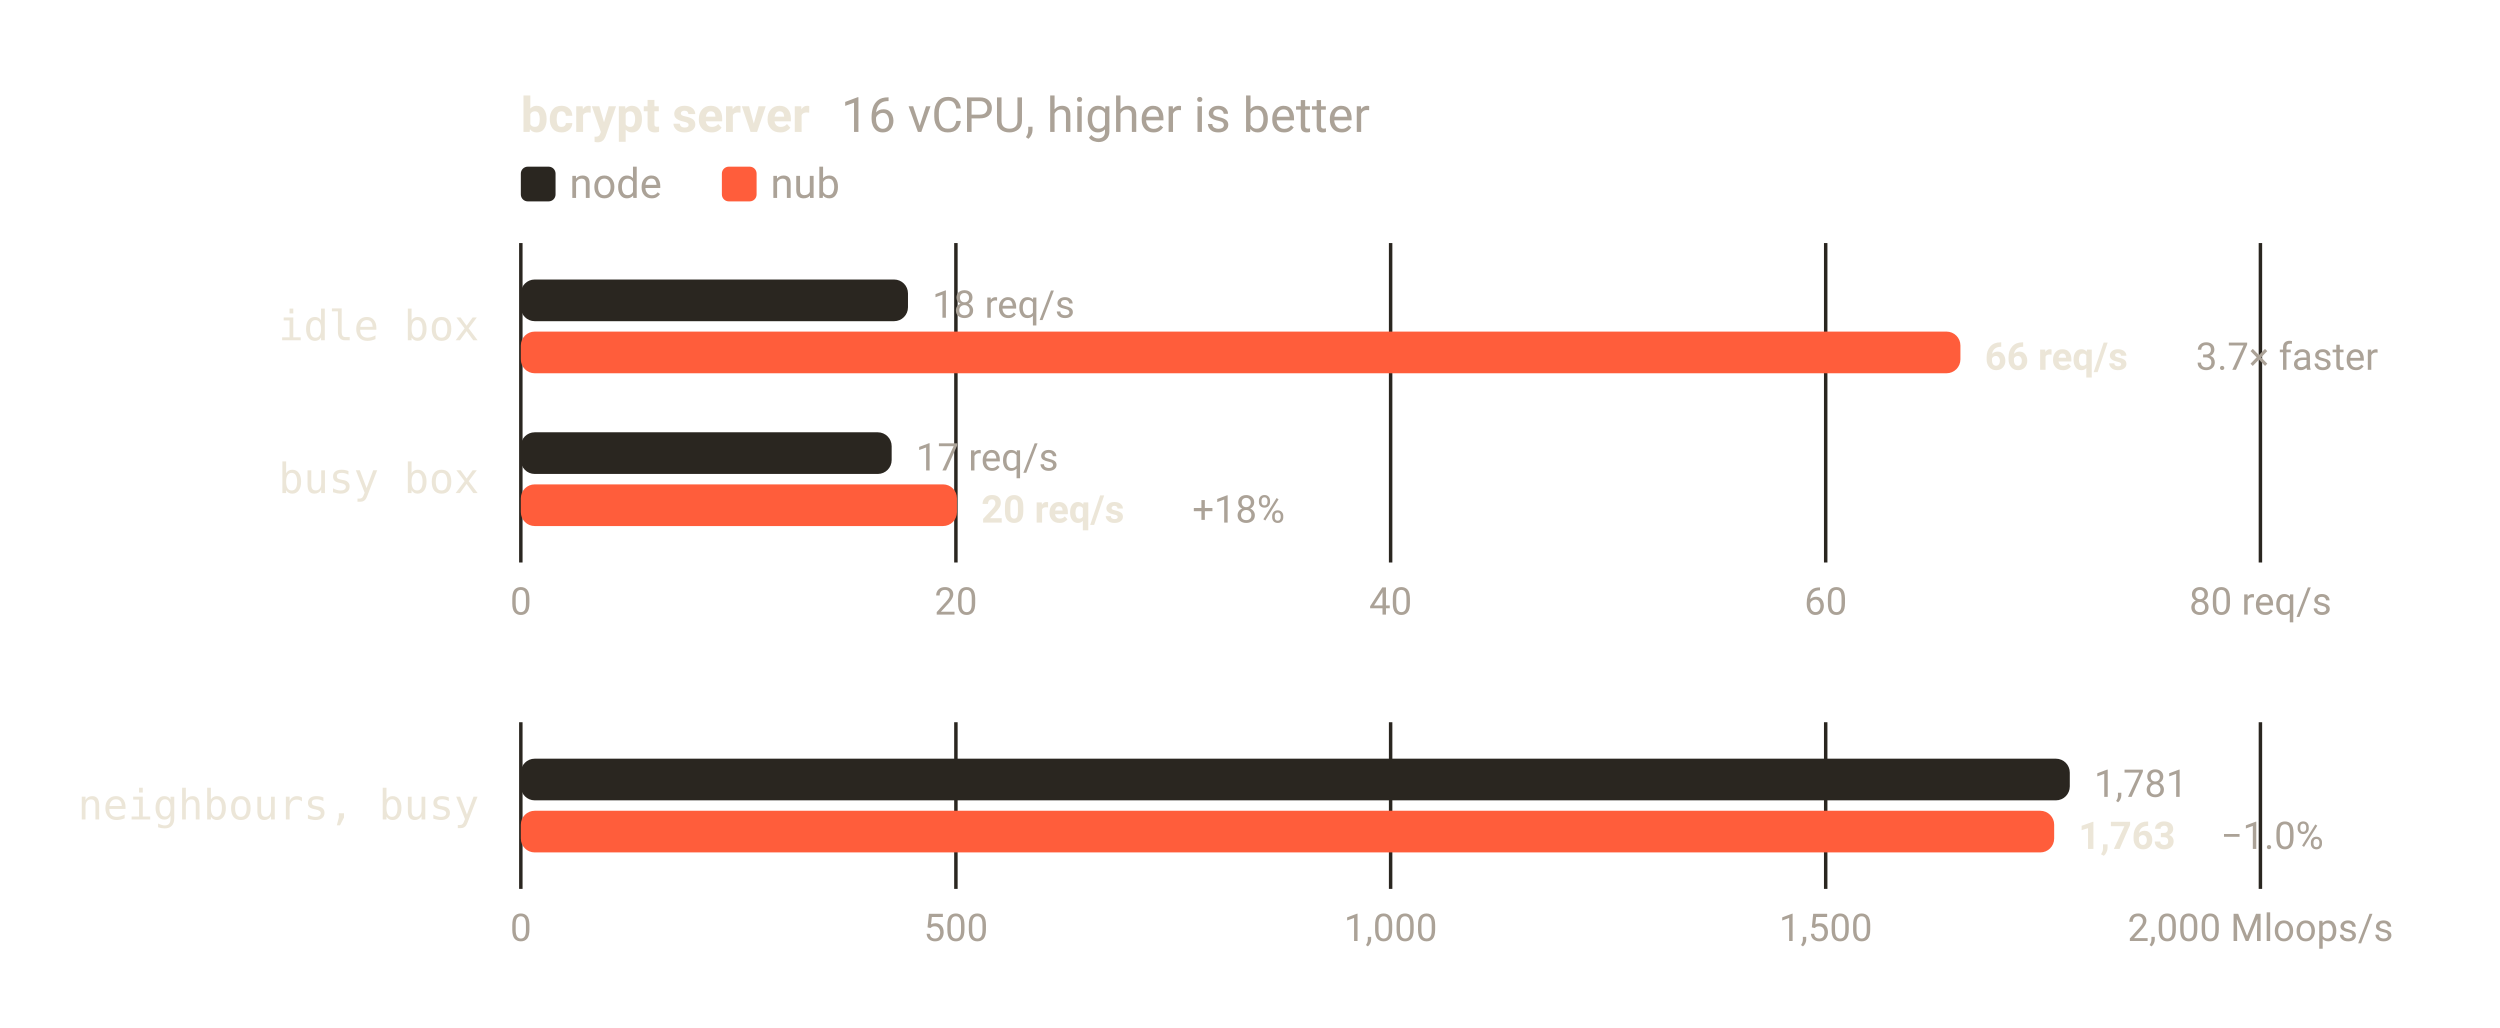
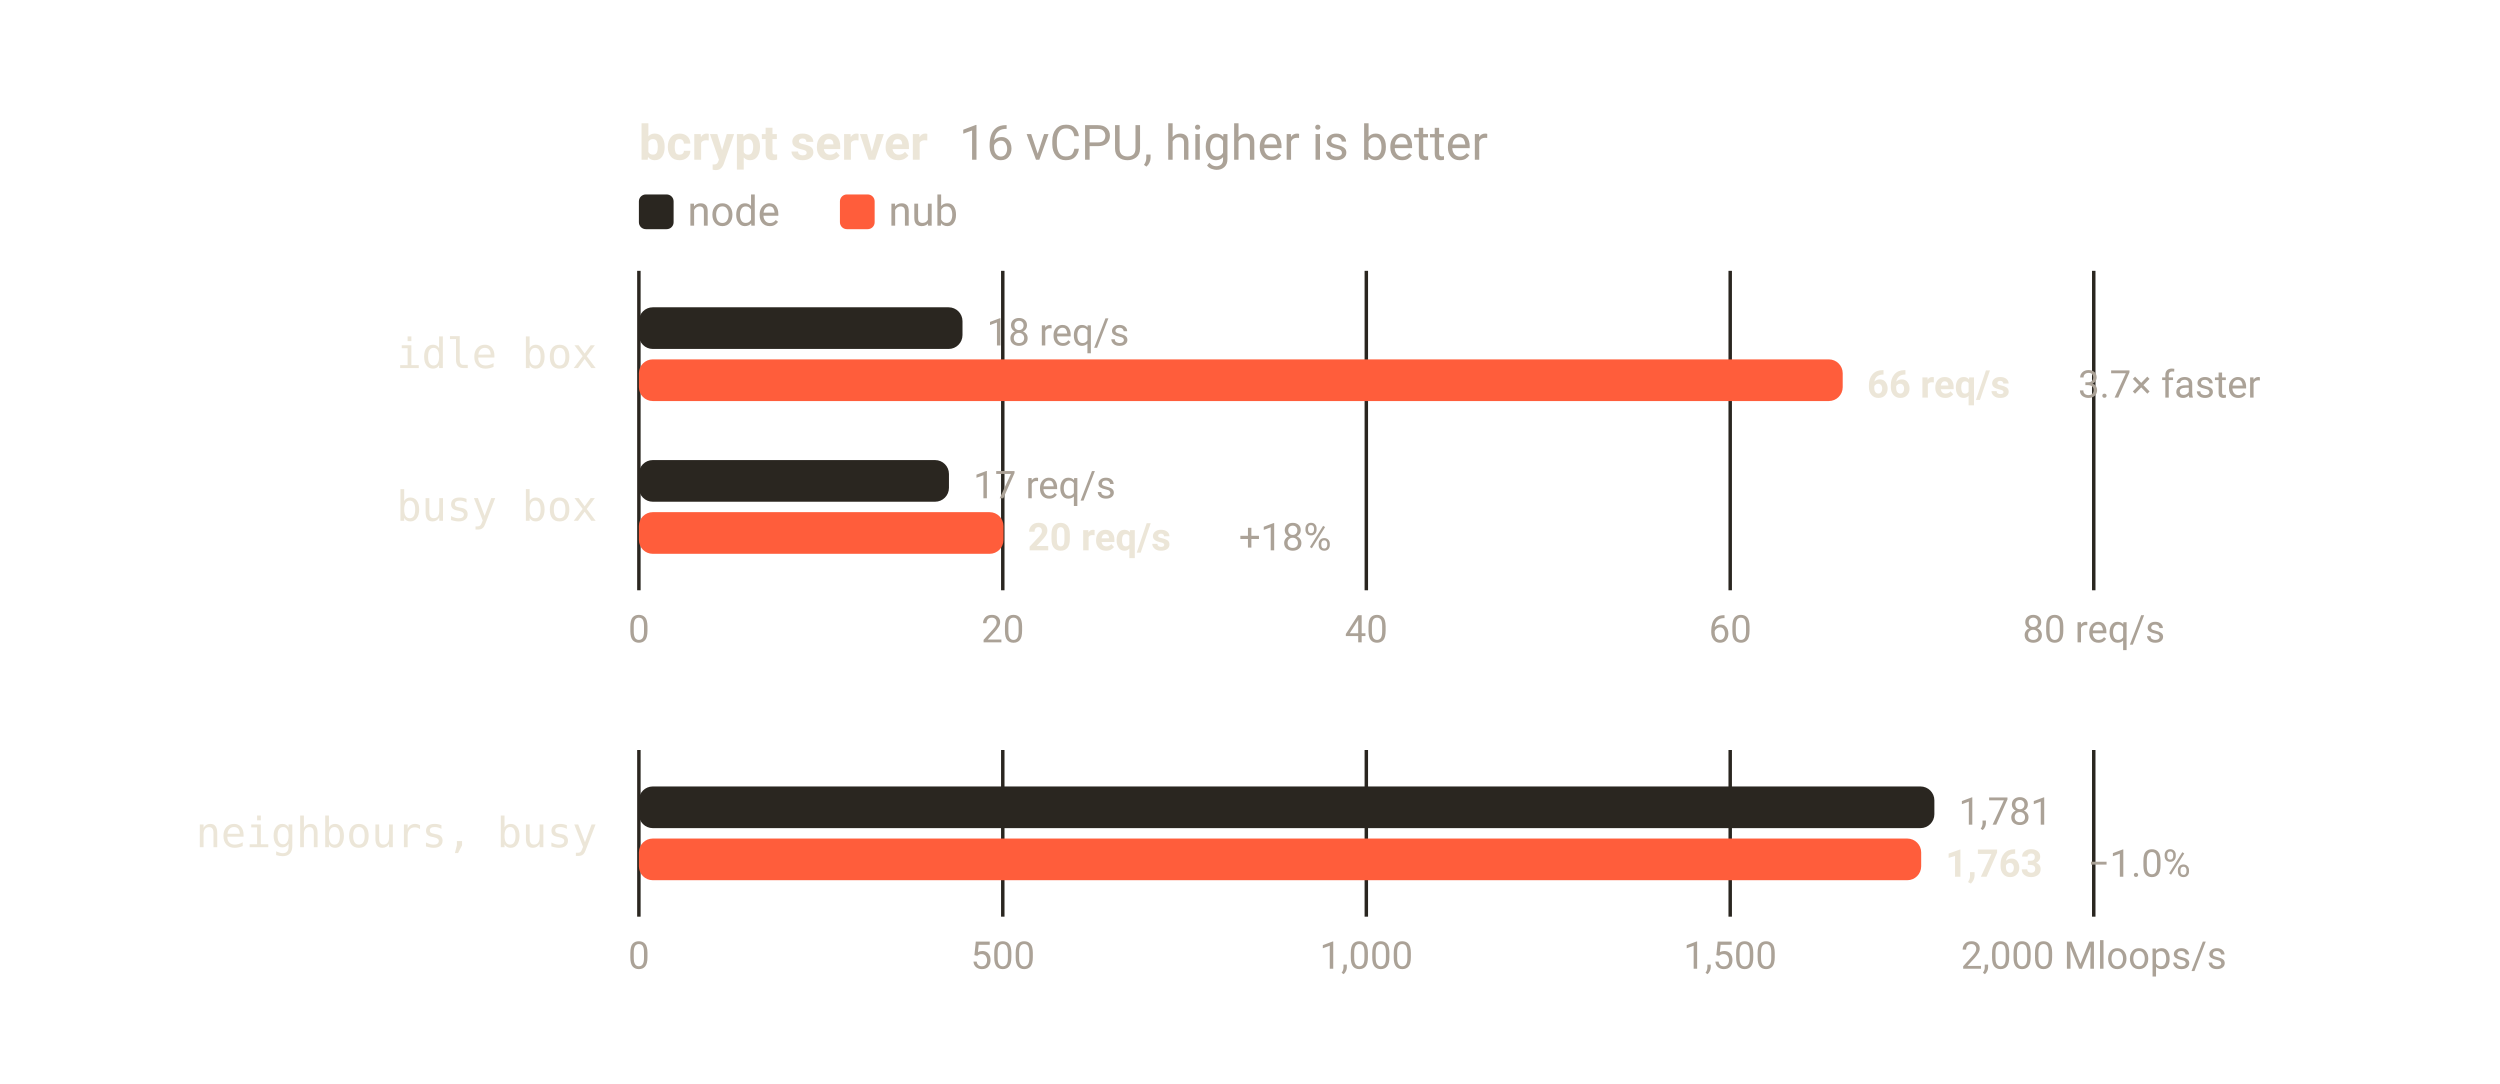
- <svg xmlns="http://www.w3.org/2000/svg" width="720" height="296" viewBox="0 0 720 296" font-family="'Encode Sans', ui-sans-serif, system-ui, -apple-system, 'Segoe UI', Roboto, sans-serif" font-size="13">
-   <text x="150" y="38" fill="#ece6d8" font-weight="700" font-size="14">bcrypt server<tspan dx="9" fill="#aba297" font-weight="400">16 vCPU, higher is better</tspan>
+ <svg xmlns="http://www.w3.org/2000/svg" width="720" height="312" viewBox="0 0 720 312" font-family="'Encode Sans', ui-sans-serif, system-ui, -apple-system, 'Segoe UI', Roboto, sans-serif" font-size="13">
+   <text x="184" y="46" fill="#ece6d8" font-weight="700" font-size="14">bcrypt server<tspan dx="9" fill="#aba297" font-weight="400">16 vCPU, higher is better</tspan>
  </text>
-   <rect x="150" y="48" width="10" height="10" rx="2" fill="#2a2620" />
-   <text x="164" y="57" fill="#aba297" font-size="12">node</text>
-   <rect x="207.9" y="48" width="10" height="10" rx="2" fill="#ff5d3b" />
-   <text x="221.9" y="57" fill="#aba297" font-size="12">nub</text>
-   <line x1="150.0" y1="70" x2="150.0" y2="162" stroke="#2a2620" stroke-width="1" />
-   <text x="150.0" y="177" text-anchor="middle" fill="#aba297" font-size="11">0</text>
-   <line x1="275.3" y1="70" x2="275.3" y2="162" stroke="#2a2620" stroke-width="1" />
-   <text x="275.3" y="177" text-anchor="middle" fill="#aba297" font-size="11">20</text>
-   <line x1="400.5" y1="70" x2="400.5" y2="162" stroke="#2a2620" stroke-width="1" />
-   <text x="400.5" y="177" text-anchor="middle" fill="#aba297" font-size="11">40</text>
-   <line x1="525.8" y1="70" x2="525.8" y2="162" stroke="#2a2620" stroke-width="1" />
-   <text x="525.8" y="177" text-anchor="middle" fill="#aba297" font-size="11">60</text>
-   <line x1="651.0" y1="70" x2="651.0" y2="162" stroke="#2a2620" stroke-width="1" />
-   <text x="651.0" y="177" text-anchor="middle" fill="#aba297" font-size="11">80 req/s</text>
-   <text x="138" y="98" text-anchor="end" fill="#ece6d8" font-family="'Geist Mono', ui-monospace, SFMono-Regular, Menlo, monospace" font-size="12">idle box</text>
-   <rect x="150" y="80.5" width="111.5" height="12" rx="4" fill="#2a2620" />
-   <text x="268.5" y="91.5" fill="#aba297" font-size="11">18 req/s</text>
-   <rect x="150" y="95.5" width="414.6" height="12" rx="4" fill="#ff5d3b" />
-   <text x="571.6" y="106.5" fill="#ece6d8" font-weight="700" font-size="11">66 req/s</text>
-   <text x="632.4" y="106.5" fill="#aba297" font-size="11">3.7× faster</text>
-   <text x="138" y="142" text-anchor="end" fill="#ece6d8" font-family="'Geist Mono', ui-monospace, SFMono-Regular, Menlo, monospace" font-size="12">busy box</text>
-   <rect x="150" y="124.5" width="106.8" height="12" rx="4" fill="#2a2620" />
-   <text x="263.8" y="135.5" fill="#aba297" font-size="11">17 req/s</text>
-   <rect x="150" y="139.5" width="125.6" height="12" rx="4" fill="#ff5d3b" />
-   <text x="282.6" y="150.5" fill="#ece6d8" font-weight="700" font-size="11">20 req/s</text>
-   <text x="343.4" y="150.5" fill="#aba297" font-size="11">+18%</text>
-   <line x1="150.0" y1="208" x2="150.0" y2="256" stroke="#2a2620" stroke-width="1" />
-   <text x="150.0" y="271" text-anchor="middle" fill="#aba297" font-size="11">0</text>
-   <line x1="275.3" y1="208" x2="275.3" y2="256" stroke="#2a2620" stroke-width="1" />
-   <text x="275.3" y="271" text-anchor="middle" fill="#aba297" font-size="11">500</text>
-   <line x1="400.5" y1="208" x2="400.5" y2="256" stroke="#2a2620" stroke-width="1" />
-   <text x="400.5" y="271" text-anchor="middle" fill="#aba297" font-size="11">1,000</text>
-   <line x1="525.8" y1="208" x2="525.8" y2="256" stroke="#2a2620" stroke-width="1" />
-   <text x="525.8" y="271" text-anchor="middle" fill="#aba297" font-size="11">1,500</text>
-   <line x1="651.0" y1="208" x2="651.0" y2="256" stroke="#2a2620" stroke-width="1" />
-   <text x="651.0" y="271" text-anchor="middle" fill="#aba297" font-size="11">2,000 Mloops/s</text>
-   <text x="138" y="236" text-anchor="end" fill="#ece6d8" font-family="'Geist Mono', ui-monospace, SFMono-Regular, Menlo, monospace" font-size="12">neighbours, busy</text>
-   <rect x="150" y="218.5" width="446.1" height="12" rx="4" fill="#2a2620" />
-   <text x="603.1" y="229.5" fill="#aba297" font-size="11">1,781</text>
-   <rect x="150" y="233.5" width="441.6" height="12" rx="4" fill="#ff5d3b" />
-   <text x="598.6" y="244.5" fill="#ece6d8" font-weight="700" font-size="11">1,763</text>
-   <text x="639.6" y="244.5" fill="#aba297" font-size="11">−1.0%</text>
+   <rect x="184" y="56" width="10" height="10" rx="2" fill="#2a2620" />
+   <text x="198" y="65" fill="#aba297" font-size="12">node</text>
+   <rect x="241.9" y="56" width="10" height="10" rx="2" fill="#ff5d3b" />
+   <text x="255.9" y="65" fill="#aba297" font-size="12">nub</text>
+   <line x1="184.0" y1="78" x2="184.0" y2="170" stroke="#2a2620" stroke-width="1" />
+   <text x="184.0" y="185" text-anchor="middle" fill="#aba297" font-size="11">0</text>
+   <line x1="288.8" y1="78" x2="288.8" y2="170" stroke="#2a2620" stroke-width="1" />
+   <text x="288.8" y="185" text-anchor="middle" fill="#aba297" font-size="11">20</text>
+   <line x1="393.5" y1="78" x2="393.5" y2="170" stroke="#2a2620" stroke-width="1" />
+   <text x="393.5" y="185" text-anchor="middle" fill="#aba297" font-size="11">40</text>
+   <line x1="498.3" y1="78" x2="498.3" y2="170" stroke="#2a2620" stroke-width="1" />
+   <text x="498.3" y="185" text-anchor="middle" fill="#aba297" font-size="11">60</text>
+   <line x1="603.0" y1="78" x2="603.0" y2="170" stroke="#2a2620" stroke-width="1" />
+   <text x="603.0" y="185" text-anchor="middle" fill="#aba297" font-size="11">80 req/s</text>
+   <text x="172" y="106" text-anchor="end" fill="#ece6d8" font-family="'Geist Mono', ui-monospace, SFMono-Regular, Menlo, monospace" font-size="12">idle box</text>
+   <rect x="184" y="88.5" width="93.2" height="12" rx="4" fill="#2a2620" />
+   <text x="284.2" y="99.5" fill="#aba297" font-size="11">18 req/s</text>
+   <rect x="184" y="103.5" width="346.7" height="12" rx="4" fill="#ff5d3b" />
+   <text x="537.7" y="114.5" fill="#ece6d8" font-weight="700" font-size="11">66 req/s</text>
+   <text x="598.5" y="114.5" fill="#aba297" font-size="11">3.7× faster</text>
+   <text x="172" y="150" text-anchor="end" fill="#ece6d8" font-family="'Geist Mono', ui-monospace, SFMono-Regular, Menlo, monospace" font-size="12">busy box</text>
+   <rect x="184" y="132.5" width="89.3" height="12" rx="4" fill="#2a2620" />
+   <text x="280.3" y="143.5" fill="#aba297" font-size="11">17 req/s</text>
+   <rect x="184" y="147.5" width="105.0" height="12" rx="4" fill="#ff5d3b" />
+   <text x="296.0" y="158.5" fill="#ece6d8" font-weight="700" font-size="11">20 req/s</text>
+   <text x="356.8" y="158.5" fill="#aba297" font-size="11">+18%</text>
+   <line x1="184.0" y1="216" x2="184.0" y2="264" stroke="#2a2620" stroke-width="1" />
+   <text x="184.0" y="279" text-anchor="middle" fill="#aba297" font-size="11">0</text>
+   <line x1="288.8" y1="216" x2="288.8" y2="264" stroke="#2a2620" stroke-width="1" />
+   <text x="288.8" y="279" text-anchor="middle" fill="#aba297" font-size="11">500</text>
+   <line x1="393.5" y1="216" x2="393.5" y2="264" stroke="#2a2620" stroke-width="1" />
+   <text x="393.5" y="279" text-anchor="middle" fill="#aba297" font-size="11">1,000</text>
+   <line x1="498.3" y1="216" x2="498.3" y2="264" stroke="#2a2620" stroke-width="1" />
+   <text x="498.3" y="279" text-anchor="middle" fill="#aba297" font-size="11">1,500</text>
+   <line x1="603.0" y1="216" x2="603.0" y2="264" stroke="#2a2620" stroke-width="1" />
+   <text x="603.0" y="279" text-anchor="middle" fill="#aba297" font-size="11">2,000 Mloops/s</text>
+   <text x="172" y="244" text-anchor="end" fill="#ece6d8" font-family="'Geist Mono', ui-monospace, SFMono-Regular, Menlo, monospace" font-size="12">neighbours, busy</text>
+   <rect x="184" y="226.5" width="373.1" height="12" rx="4" fill="#2a2620" />
+   <text x="564.1" y="237.5" fill="#aba297" font-size="11">1,781</text>
+   <rect x="184" y="241.5" width="369.3" height="12" rx="4" fill="#ff5d3b" />
+   <text x="560.3" y="252.5" fill="#ece6d8" font-weight="700" font-size="11">1,763</text>
+   <text x="601.3" y="252.5" fill="#aba297" font-size="11">−1.0%</text>
</svg>
